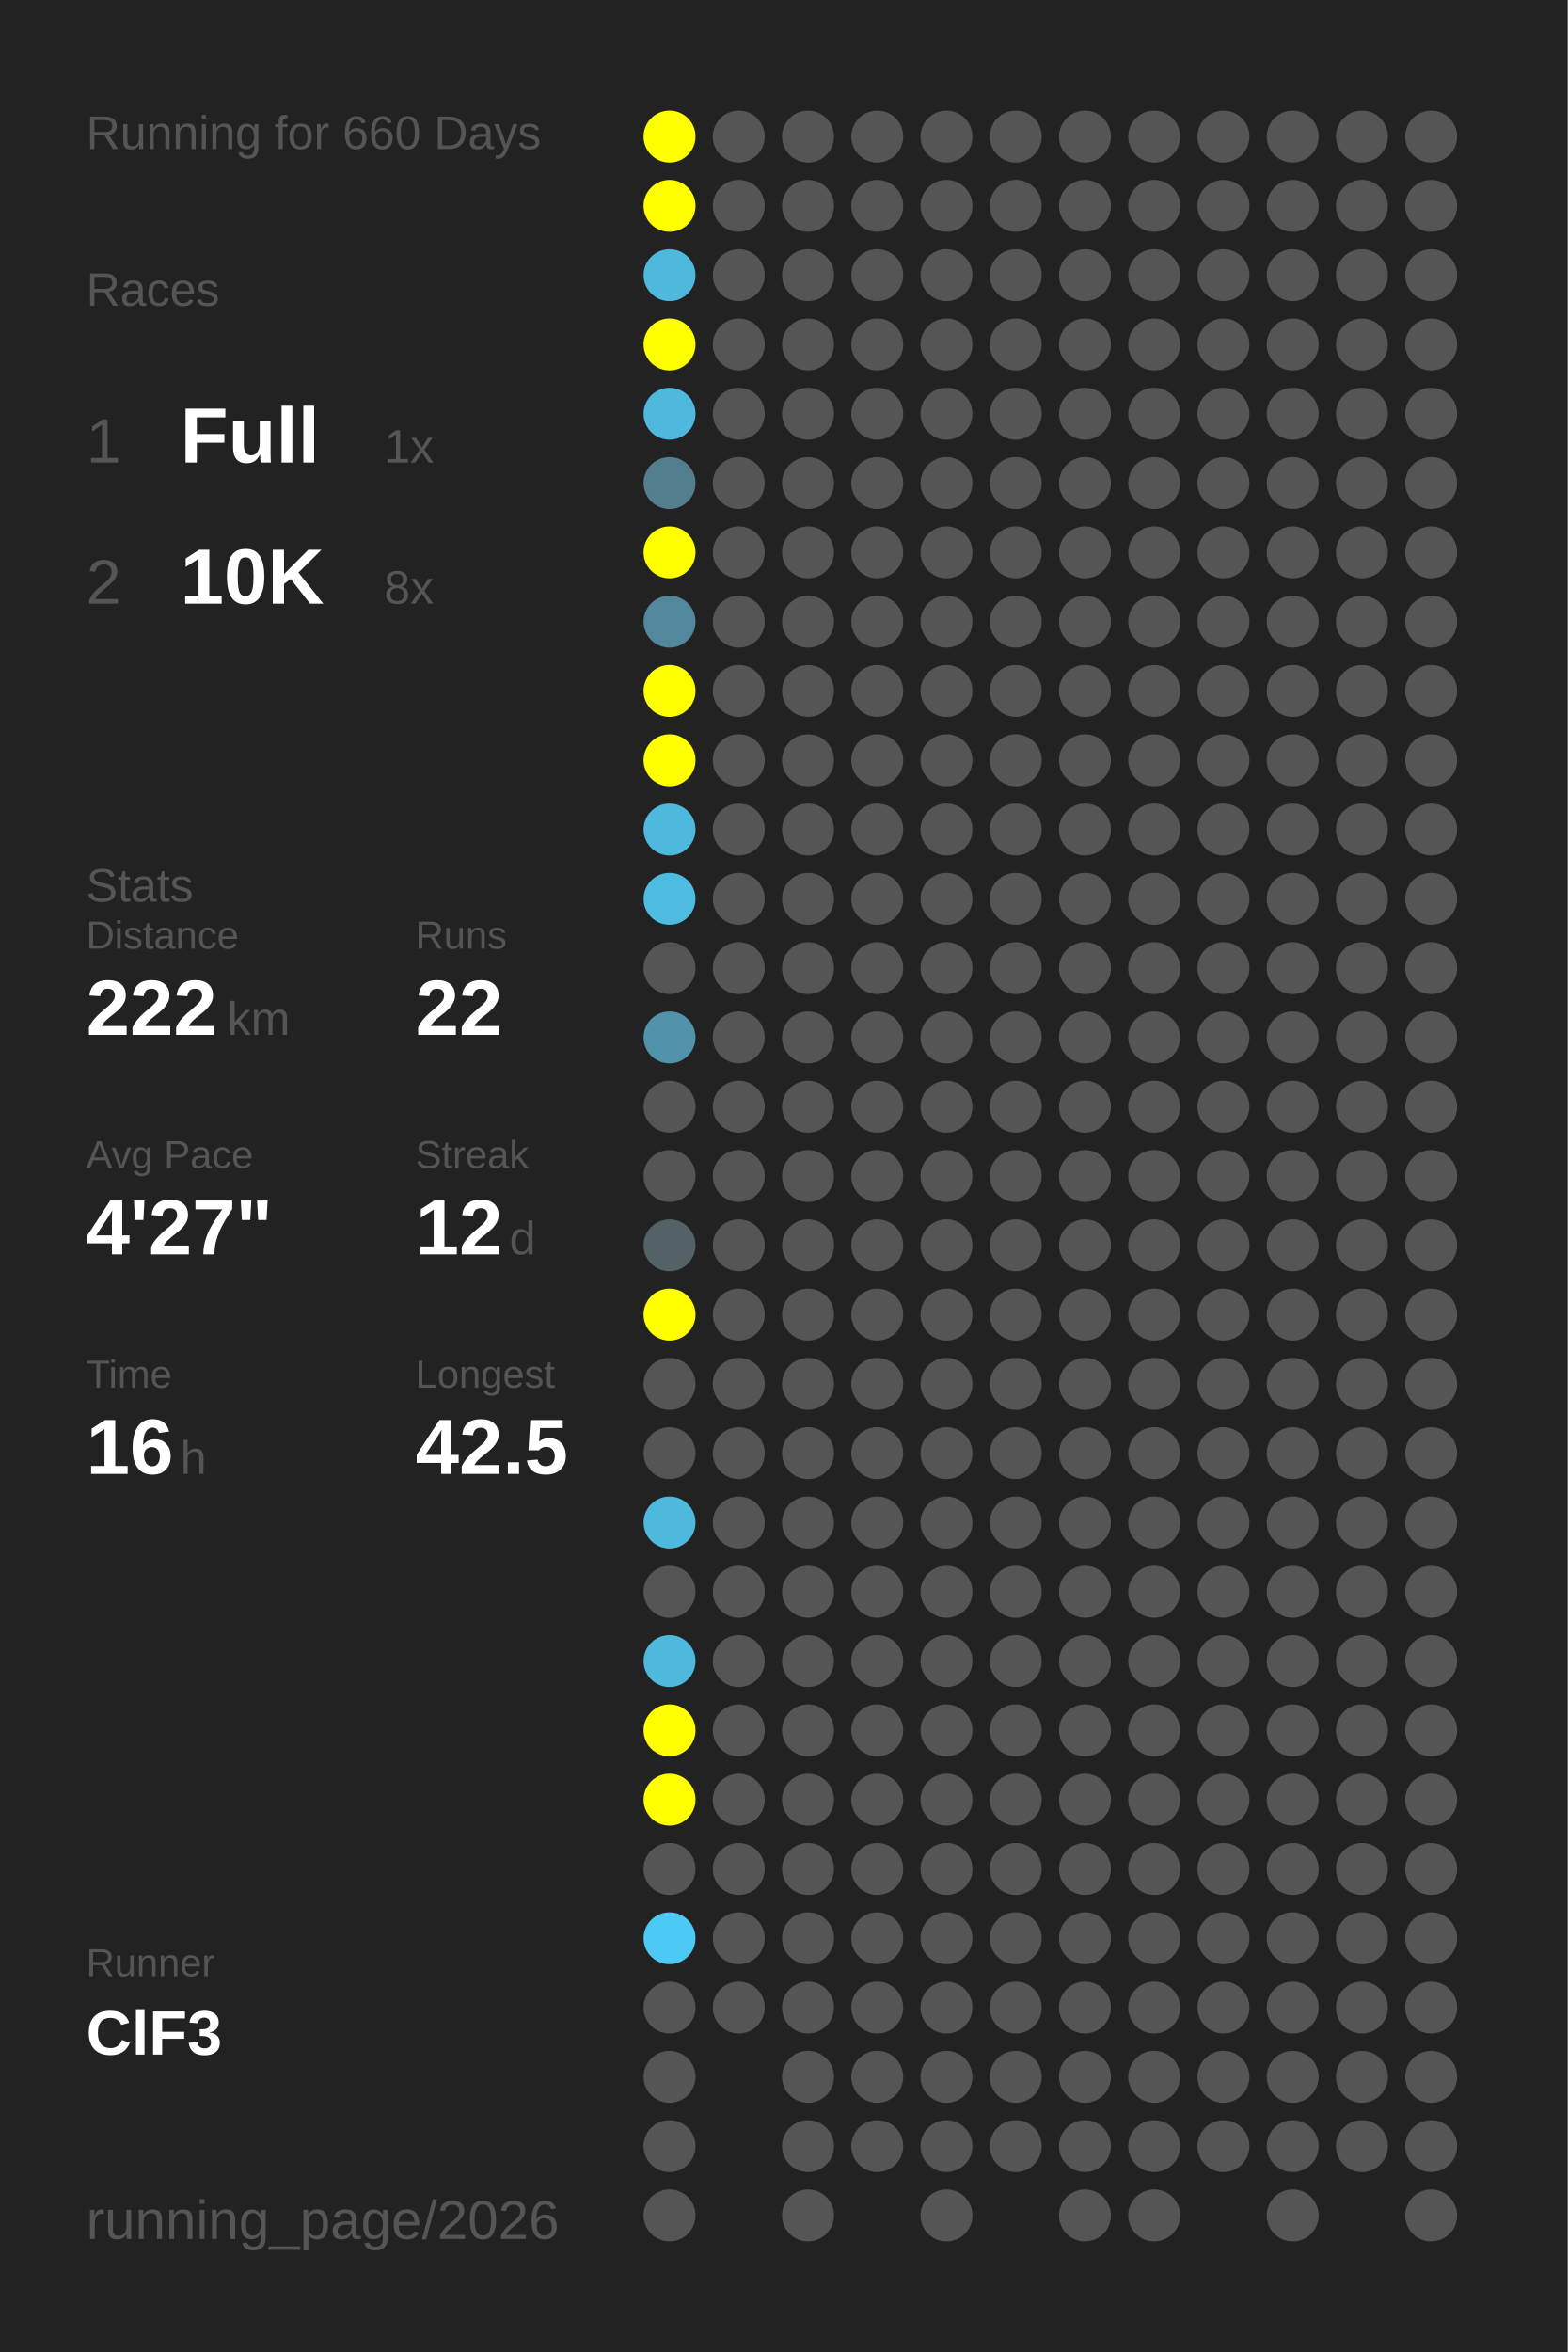
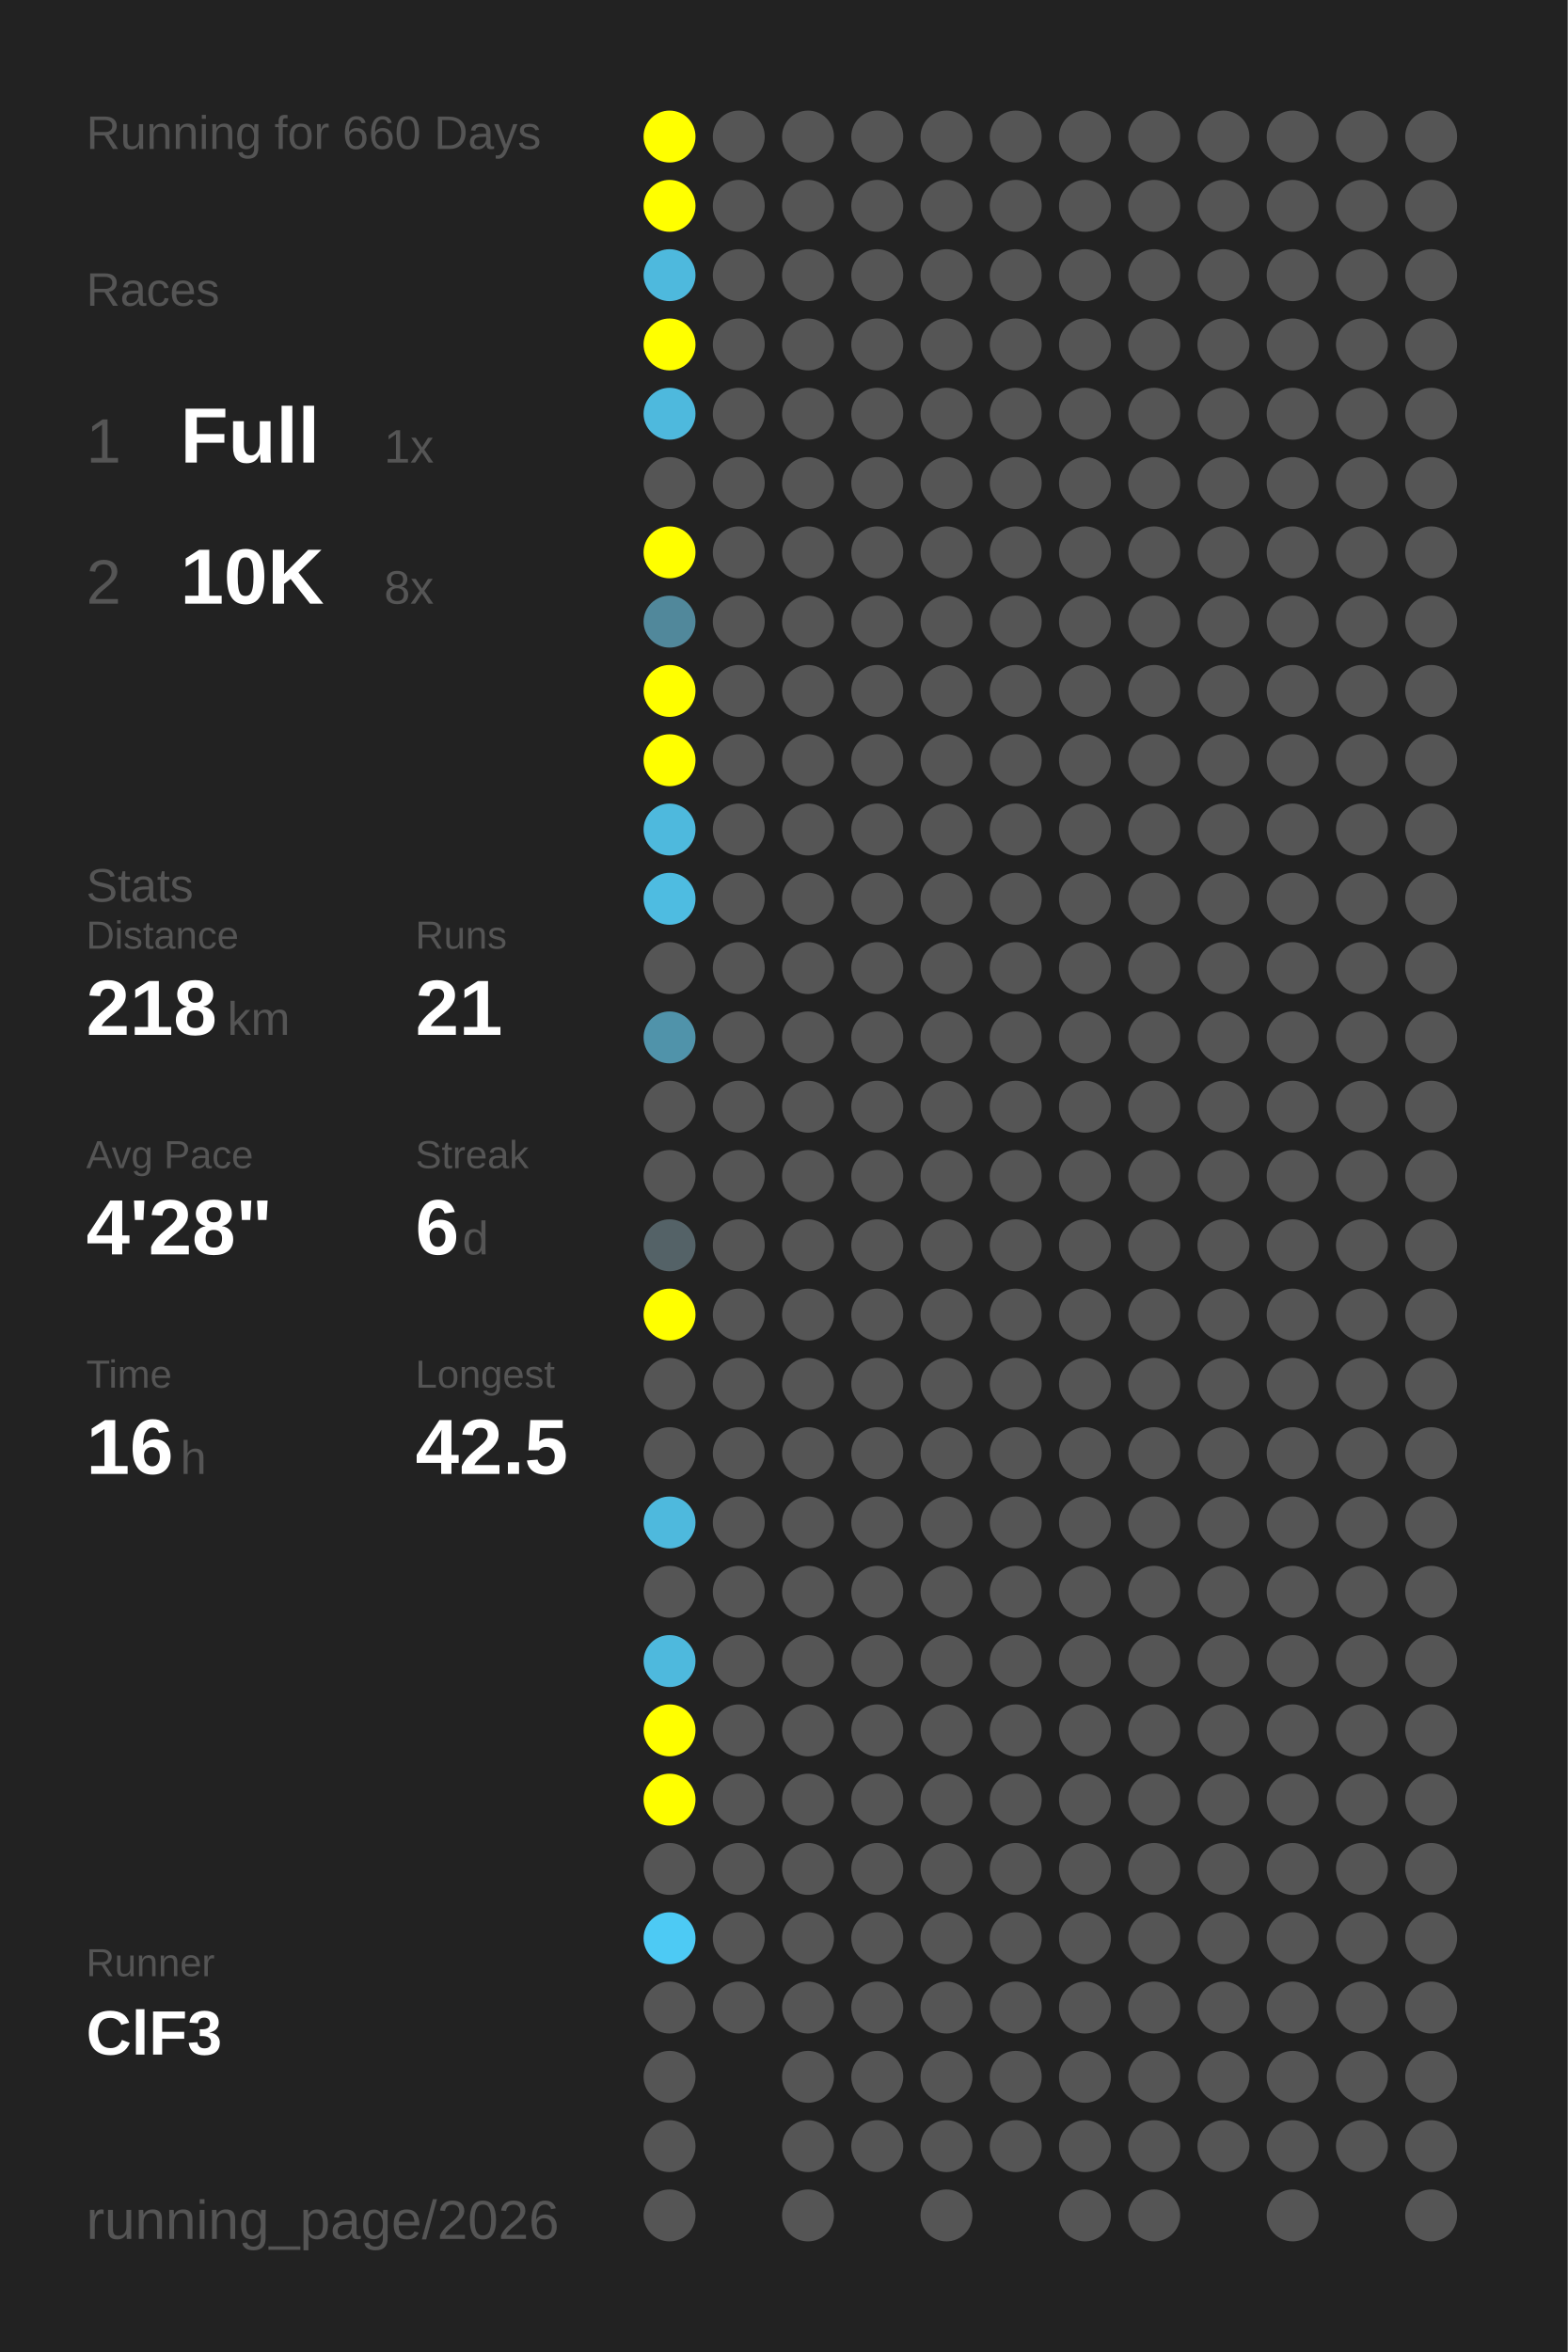
<svg xmlns="http://www.w3.org/2000/svg" baseProfile="full" height="300mm" version="1.1" viewBox="0,0,200,300" width="200mm">
  <defs />
  <rect fill="#222222" height="300" width="200" x="0" y="0" />
  <text fill="#555555" style="font-size:6px; font-family:Arial;" x="11" y="19">Running for 660 Days</text>
  <text fill="#555555" style="font-size:6px; font-family:Arial;" x="11" y="39">Races</text>
  <text fill="#555555" style="font-size:8px; font-family:Arial;" x="11" y="59">1</text>
  <text fill="#FFFFFF" style="font-size:10px; font-family:Arial; font-weight:bold;" x="23" y="59">Full</text>
  <text fill="#555555" style="font-size:6px; font-family:Arial;" x="49" y="59">1x</text>
  <text fill="#555555" style="font-size:8px; font-family:Arial;" x="11" y="77">2</text>
  <text fill="#FFFFFF" style="font-size:10px; font-family:Arial; font-weight:bold;" x="23" y="77">10K</text>
  <text fill="#555555" style="font-size:6px; font-family:Arial;" x="49" y="77">8x</text>
  <text fill="#555555" style="font-size:6px; font-family:Arial;" x="11" y="115">Stats</text>
  <text fill="#555555" style="font-size:5px; font-family:Arial;" x="11" y="121">Distance</text>
-   <text fill="#FFFFFF" style="font-size:10px; font-family:Arial; font-weight:bold;" x="11" y="132">222</text>
+   <text fill="#FFFFFF" style="font-size:10px; font-family:Arial; font-weight:bold;" x="11" y="132">218</text>
  <text fill="#555555" style="font-size:6px; font-family:Arial;" x="29" y="132">km</text>
  <text fill="#555555" style="font-size:5px; font-family:Arial;" x="53" y="121">Runs</text>
-   <text fill="#FFFFFF" style="font-size:10px; font-family:Arial; font-weight:bold;" x="53" y="132">22</text>
+   <text fill="#FFFFFF" style="font-size:10px; font-family:Arial; font-weight:bold;" x="53" y="132">21</text>
  <text fill="#555555" style="font-size:5px; font-family:Arial;" x="11" y="149">Avg Pace</text>
-   <text fill="#FFFFFF" style="font-size:10px; font-family:Arial; font-weight:bold;" x="11" y="160">4'27"</text>
+   <text fill="#FFFFFF" style="font-size:10px; font-family:Arial; font-weight:bold;" x="11" y="160">4'28"</text>
  <text fill="#555555" style="font-size:5px; font-family:Arial;" x="53" y="149">Streak</text>
-   <text fill="#FFFFFF" style="font-size:10px; font-family:Arial; font-weight:bold;" x="53" y="160">12</text>
-   <text fill="#555555" style="font-size:6px; font-family:Arial;" x="65" y="160">d</text>
+   <text fill="#FFFFFF" style="font-size:10px; font-family:Arial; font-weight:bold;" x="53" y="160">6</text>
+   <text fill="#555555" style="font-size:6px; font-family:Arial;" x="59" y="160">d</text>
  <text fill="#555555" style="font-size:5px; font-family:Arial;" x="11" y="177">Time</text>
  <text fill="#FFFFFF" style="font-size:10px; font-family:Arial; font-weight:bold;" x="11" y="188">16</text>
  <text fill="#555555" style="font-size:6px; font-family:Arial;" x="23" y="188">h</text>
  <text fill="#555555" style="font-size:5px; font-family:Arial;" x="53" y="177">Longest</text>
  <text fill="#FFFFFF" style="font-size:10px; font-family:Arial; font-weight:bold;" x="53" y="188">42.5</text>
  <text fill="#555555" style="font-size:5px; font-family:Arial;" x="11" y="252.065">Runner</text>
  <text fill="#FFFFFF" style="font-size:8px; font-family:Arial; font-weight:bold;" x="11" y="262.065">ClF3</text>
  <text fill="#555555" style="font-size:7px; font-family:Arial;" x="11" y="285.581">running_page/2026</text>
  <circle cx="85.417" cy="17.419" fill="#FFFF00" r="3.312" />
  <circle cx="85.417" cy="26.258" fill="#FFFF00" r="3.312" />
  <circle cx="85.417" cy="35.097" fill="#4eb9dd" r="3.312" />
  <circle cx="85.417" cy="43.935" fill="#FFFF00" r="3.312" />
  <circle cx="85.417" cy="52.774" fill="#4eb9dd" r="3.312" />
-   <circle cx="85.417" cy="61.613" fill="#527e8d" r="3.312" />
+   <circle cx="85.417" cy="61.613" fill="#555555" r="3.312" />
  <circle cx="85.417" cy="70.452" fill="#FFFF00" r="3.312" />
  <circle cx="85.417" cy="79.29" fill="#51889b" r="3.312" />
  <circle cx="85.417" cy="88.129" fill="#FFFF00" r="3.312" />
  <circle cx="85.417" cy="96.968" fill="#FFFF00" r="3.312" />
  <circle cx="85.417" cy="105.806" fill="#4eb9dd" r="3.312" />
  <circle cx="85.417" cy="114.645" fill="#4ebce1" r="3.312" />
  <circle cx="85.417" cy="123.484" fill="#555555" r="3.312" />
  <circle cx="85.417" cy="132.323" fill="#5093aa" r="3.312" />
  <circle cx="85.417" cy="141.161" fill="#555555" r="3.312" />
  <circle cx="85.417" cy="150" fill="#555555" r="3.312" />
  <circle cx="85.417" cy="158.839" fill="#546267" r="3.312" />
  <circle cx="85.417" cy="167.677" fill="#FFFF00" r="3.312" />
  <circle cx="85.417" cy="176.516" fill="#555555" r="3.312" />
  <circle cx="85.417" cy="185.355" fill="#555555" r="3.312" />
  <circle cx="85.417" cy="194.194" fill="#4eb9dd" r="3.312" />
  <circle cx="85.417" cy="203.032" fill="#555555" r="3.312" />
  <circle cx="85.417" cy="211.871" fill="#4eb9dd" r="3.312" />
  <circle cx="85.417" cy="220.71" fill="#FFFF00" r="3.312" />
  <circle cx="85.417" cy="229.548" fill="#FFFF00" r="3.312" />
  <circle cx="85.417" cy="238.387" fill="#555555" r="3.312" />
  <circle cx="85.417" cy="247.226" fill="#4dcaf4" r="3.312" />
  <circle cx="85.417" cy="256.065" fill="#555555" r="3.312" />
  <circle cx="85.417" cy="264.903" fill="#555555" r="3.312" />
  <circle cx="85.417" cy="273.742" fill="#555555" r="3.312" />
  <circle cx="85.417" cy="282.581" fill="#555555" r="3.312" />
  <circle cx="94.25" cy="17.419" fill="#555555" r="3.312" />
  <circle cx="94.25" cy="26.258" fill="#555555" r="3.312" />
  <circle cx="94.25" cy="35.097" fill="#555555" r="3.312" />
  <circle cx="94.25" cy="43.935" fill="#555555" r="3.312" />
  <circle cx="94.25" cy="52.774" fill="#555555" r="3.312" />
  <circle cx="94.25" cy="61.613" fill="#555555" r="3.312" />
  <circle cx="94.25" cy="70.452" fill="#555555" r="3.312" />
  <circle cx="94.25" cy="79.29" fill="#555555" r="3.312" />
  <circle cx="94.25" cy="88.129" fill="#555555" r="3.312" />
  <circle cx="94.25" cy="96.968" fill="#555555" r="3.312" />
  <circle cx="94.25" cy="105.806" fill="#555555" r="3.312" />
  <circle cx="94.25" cy="114.645" fill="#555555" r="3.312" />
  <circle cx="94.25" cy="123.484" fill="#555555" r="3.312" />
  <circle cx="94.25" cy="132.323" fill="#555555" r="3.312" />
  <circle cx="94.25" cy="141.161" fill="#555555" r="3.312" />
  <circle cx="94.25" cy="150" fill="#555555" r="3.312" />
  <circle cx="94.25" cy="158.839" fill="#555555" r="3.312" />
  <circle cx="94.25" cy="167.677" fill="#555555" r="3.312" />
  <circle cx="94.25" cy="176.516" fill="#555555" r="3.312" />
  <circle cx="94.25" cy="185.355" fill="#555555" r="3.312" />
  <circle cx="94.25" cy="194.194" fill="#555555" r="3.312" />
  <circle cx="94.25" cy="203.032" fill="#555555" r="3.312" />
  <circle cx="94.25" cy="211.871" fill="#555555" r="3.312" />
  <circle cx="94.25" cy="220.71" fill="#555555" r="3.312" />
  <circle cx="94.25" cy="229.548" fill="#555555" r="3.312" />
  <circle cx="94.25" cy="238.387" fill="#555555" r="3.312" />
  <circle cx="94.25" cy="247.226" fill="#555555" r="3.312" />
  <circle cx="94.25" cy="256.065" fill="#555555" r="3.312" />
  <circle cx="103.083" cy="17.419" fill="#555555" r="3.312" />
  <circle cx="103.083" cy="26.258" fill="#555555" r="3.312" />
  <circle cx="103.083" cy="35.097" fill="#555555" r="3.312" />
  <circle cx="103.083" cy="43.935" fill="#555555" r="3.312" />
  <circle cx="103.083" cy="52.774" fill="#555555" r="3.312" />
  <circle cx="103.083" cy="61.613" fill="#555555" r="3.312" />
  <circle cx="103.083" cy="70.452" fill="#555555" r="3.312" />
  <circle cx="103.083" cy="79.29" fill="#555555" r="3.312" />
  <circle cx="103.083" cy="88.129" fill="#555555" r="3.312" />
  <circle cx="103.083" cy="96.968" fill="#555555" r="3.312" />
  <circle cx="103.083" cy="105.806" fill="#555555" r="3.312" />
  <circle cx="103.083" cy="114.645" fill="#555555" r="3.312" />
  <circle cx="103.083" cy="123.484" fill="#555555" r="3.312" />
  <circle cx="103.083" cy="132.323" fill="#555555" r="3.312" />
  <circle cx="103.083" cy="141.161" fill="#555555" r="3.312" />
  <circle cx="103.083" cy="150" fill="#555555" r="3.312" />
  <circle cx="103.083" cy="158.839" fill="#555555" r="3.312" />
  <circle cx="103.083" cy="167.677" fill="#555555" r="3.312" />
  <circle cx="103.083" cy="176.516" fill="#555555" r="3.312" />
  <circle cx="103.083" cy="185.355" fill="#555555" r="3.312" />
  <circle cx="103.083" cy="194.194" fill="#555555" r="3.312" />
  <circle cx="103.083" cy="203.032" fill="#555555" r="3.312" />
  <circle cx="103.083" cy="211.871" fill="#555555" r="3.312" />
  <circle cx="103.083" cy="220.71" fill="#555555" r="3.312" />
  <circle cx="103.083" cy="229.548" fill="#555555" r="3.312" />
  <circle cx="103.083" cy="238.387" fill="#555555" r="3.312" />
  <circle cx="103.083" cy="247.226" fill="#555555" r="3.312" />
  <circle cx="103.083" cy="256.065" fill="#555555" r="3.312" />
  <circle cx="103.083" cy="264.903" fill="#555555" r="3.312" />
  <circle cx="103.083" cy="273.742" fill="#555555" r="3.312" />
  <circle cx="103.083" cy="282.581" fill="#555555" r="3.312" />
  <circle cx="111.917" cy="17.419" fill="#555555" r="3.312" />
  <circle cx="111.917" cy="26.258" fill="#555555" r="3.312" />
  <circle cx="111.917" cy="35.097" fill="#555555" r="3.312" />
  <circle cx="111.917" cy="43.935" fill="#555555" r="3.312" />
  <circle cx="111.917" cy="52.774" fill="#555555" r="3.312" />
  <circle cx="111.917" cy="61.613" fill="#555555" r="3.312" />
  <circle cx="111.917" cy="70.452" fill="#555555" r="3.312" />
  <circle cx="111.917" cy="79.29" fill="#555555" r="3.312" />
  <circle cx="111.917" cy="88.129" fill="#555555" r="3.312" />
  <circle cx="111.917" cy="96.968" fill="#555555" r="3.312" />
  <circle cx="111.917" cy="105.806" fill="#555555" r="3.312" />
  <circle cx="111.917" cy="114.645" fill="#555555" r="3.312" />
  <circle cx="111.917" cy="123.484" fill="#555555" r="3.312" />
  <circle cx="111.917" cy="132.323" fill="#555555" r="3.312" />
  <circle cx="111.917" cy="141.161" fill="#555555" r="3.312" />
  <circle cx="111.917" cy="150" fill="#555555" r="3.312" />
  <circle cx="111.917" cy="158.839" fill="#555555" r="3.312" />
  <circle cx="111.917" cy="167.677" fill="#555555" r="3.312" />
  <circle cx="111.917" cy="176.516" fill="#555555" r="3.312" />
  <circle cx="111.917" cy="185.355" fill="#555555" r="3.312" />
  <circle cx="111.917" cy="194.194" fill="#555555" r="3.312" />
  <circle cx="111.917" cy="203.032" fill="#555555" r="3.312" />
  <circle cx="111.917" cy="211.871" fill="#555555" r="3.312" />
  <circle cx="111.917" cy="220.71" fill="#555555" r="3.312" />
  <circle cx="111.917" cy="229.548" fill="#555555" r="3.312" />
  <circle cx="111.917" cy="238.387" fill="#555555" r="3.312" />
  <circle cx="111.917" cy="247.226" fill="#555555" r="3.312" />
  <circle cx="111.917" cy="256.065" fill="#555555" r="3.312" />
  <circle cx="111.917" cy="264.903" fill="#555555" r="3.312" />
  <circle cx="111.917" cy="273.742" fill="#555555" r="3.312" />
  <circle cx="120.75" cy="17.419" fill="#555555" r="3.312" />
  <circle cx="120.75" cy="26.258" fill="#555555" r="3.312" />
  <circle cx="120.75" cy="35.097" fill="#555555" r="3.312" />
  <circle cx="120.75" cy="43.935" fill="#555555" r="3.312" />
  <circle cx="120.75" cy="52.774" fill="#555555" r="3.312" />
  <circle cx="120.75" cy="61.613" fill="#555555" r="3.312" />
  <circle cx="120.75" cy="70.452" fill="#555555" r="3.312" />
  <circle cx="120.75" cy="79.29" fill="#555555" r="3.312" />
  <circle cx="120.75" cy="88.129" fill="#555555" r="3.312" />
  <circle cx="120.75" cy="96.968" fill="#555555" r="3.312" />
  <circle cx="120.75" cy="105.806" fill="#555555" r="3.312" />
  <circle cx="120.75" cy="114.645" fill="#555555" r="3.312" />
  <circle cx="120.75" cy="123.484" fill="#555555" r="3.312" />
  <circle cx="120.75" cy="132.323" fill="#555555" r="3.312" />
  <circle cx="120.75" cy="141.161" fill="#555555" r="3.312" />
  <circle cx="120.75" cy="150" fill="#555555" r="3.312" />
  <circle cx="120.75" cy="158.839" fill="#555555" r="3.312" />
  <circle cx="120.75" cy="167.677" fill="#555555" r="3.312" />
  <circle cx="120.75" cy="176.516" fill="#555555" r="3.312" />
  <circle cx="120.75" cy="185.355" fill="#555555" r="3.312" />
  <circle cx="120.75" cy="194.194" fill="#555555" r="3.312" />
  <circle cx="120.75" cy="203.032" fill="#555555" r="3.312" />
  <circle cx="120.75" cy="211.871" fill="#555555" r="3.312" />
  <circle cx="120.75" cy="220.71" fill="#555555" r="3.312" />
  <circle cx="120.75" cy="229.548" fill="#555555" r="3.312" />
  <circle cx="120.75" cy="238.387" fill="#555555" r="3.312" />
  <circle cx="120.75" cy="247.226" fill="#555555" r="3.312" />
  <circle cx="120.75" cy="256.065" fill="#555555" r="3.312" />
  <circle cx="120.75" cy="264.903" fill="#555555" r="3.312" />
  <circle cx="120.75" cy="273.742" fill="#555555" r="3.312" />
  <circle cx="120.75" cy="282.581" fill="#555555" r="3.312" />
  <circle cx="129.583" cy="17.419" fill="#555555" r="3.312" />
  <circle cx="129.583" cy="26.258" fill="#555555" r="3.312" />
  <circle cx="129.583" cy="35.097" fill="#555555" r="3.312" />
  <circle cx="129.583" cy="43.935" fill="#555555" r="3.312" />
  <circle cx="129.583" cy="52.774" fill="#555555" r="3.312" />
  <circle cx="129.583" cy="61.613" fill="#555555" r="3.312" />
  <circle cx="129.583" cy="70.452" fill="#555555" r="3.312" />
  <circle cx="129.583" cy="79.29" fill="#555555" r="3.312" />
  <circle cx="129.583" cy="88.129" fill="#555555" r="3.312" />
  <circle cx="129.583" cy="96.968" fill="#555555" r="3.312" />
  <circle cx="129.583" cy="105.806" fill="#555555" r="3.312" />
  <circle cx="129.583" cy="114.645" fill="#555555" r="3.312" />
  <circle cx="129.583" cy="123.484" fill="#555555" r="3.312" />
  <circle cx="129.583" cy="132.323" fill="#555555" r="3.312" />
  <circle cx="129.583" cy="141.161" fill="#555555" r="3.312" />
  <circle cx="129.583" cy="150" fill="#555555" r="3.312" />
  <circle cx="129.583" cy="158.839" fill="#555555" r="3.312" />
  <circle cx="129.583" cy="167.677" fill="#555555" r="3.312" />
  <circle cx="129.583" cy="176.516" fill="#555555" r="3.312" />
  <circle cx="129.583" cy="185.355" fill="#555555" r="3.312" />
  <circle cx="129.583" cy="194.194" fill="#555555" r="3.312" />
  <circle cx="129.583" cy="203.032" fill="#555555" r="3.312" />
  <circle cx="129.583" cy="211.871" fill="#555555" r="3.312" />
  <circle cx="129.583" cy="220.71" fill="#555555" r="3.312" />
  <circle cx="129.583" cy="229.548" fill="#555555" r="3.312" />
  <circle cx="129.583" cy="238.387" fill="#555555" r="3.312" />
  <circle cx="129.583" cy="247.226" fill="#555555" r="3.312" />
  <circle cx="129.583" cy="256.065" fill="#555555" r="3.312" />
  <circle cx="129.583" cy="264.903" fill="#555555" r="3.312" />
  <circle cx="129.583" cy="273.742" fill="#555555" r="3.312" />
  <circle cx="138.417" cy="17.419" fill="#555555" r="3.312" />
  <circle cx="138.417" cy="26.258" fill="#555555" r="3.312" />
  <circle cx="138.417" cy="35.097" fill="#555555" r="3.312" />
  <circle cx="138.417" cy="43.935" fill="#555555" r="3.312" />
  <circle cx="138.417" cy="52.774" fill="#555555" r="3.312" />
  <circle cx="138.417" cy="61.613" fill="#555555" r="3.312" />
  <circle cx="138.417" cy="70.452" fill="#555555" r="3.312" />
  <circle cx="138.417" cy="79.29" fill="#555555" r="3.312" />
  <circle cx="138.417" cy="88.129" fill="#555555" r="3.312" />
  <circle cx="138.417" cy="96.968" fill="#555555" r="3.312" />
  <circle cx="138.417" cy="105.806" fill="#555555" r="3.312" />
  <circle cx="138.417" cy="114.645" fill="#555555" r="3.312" />
  <circle cx="138.417" cy="123.484" fill="#555555" r="3.312" />
  <circle cx="138.417" cy="132.323" fill="#555555" r="3.312" />
  <circle cx="138.417" cy="141.161" fill="#555555" r="3.312" />
  <circle cx="138.417" cy="150" fill="#555555" r="3.312" />
  <circle cx="138.417" cy="158.839" fill="#555555" r="3.312" />
  <circle cx="138.417" cy="167.677" fill="#555555" r="3.312" />
  <circle cx="138.417" cy="176.516" fill="#555555" r="3.312" />
  <circle cx="138.417" cy="185.355" fill="#555555" r="3.312" />
  <circle cx="138.417" cy="194.194" fill="#555555" r="3.312" />
  <circle cx="138.417" cy="203.032" fill="#555555" r="3.312" />
  <circle cx="138.417" cy="211.871" fill="#555555" r="3.312" />
  <circle cx="138.417" cy="220.71" fill="#555555" r="3.312" />
  <circle cx="138.417" cy="229.548" fill="#555555" r="3.312" />
  <circle cx="138.417" cy="238.387" fill="#555555" r="3.312" />
  <circle cx="138.417" cy="247.226" fill="#555555" r="3.312" />
  <circle cx="138.417" cy="256.065" fill="#555555" r="3.312" />
  <circle cx="138.417" cy="264.903" fill="#555555" r="3.312" />
  <circle cx="138.417" cy="273.742" fill="#555555" r="3.312" />
  <circle cx="138.417" cy="282.581" fill="#555555" r="3.312" />
  <circle cx="147.25" cy="17.419" fill="#555555" r="3.312" />
  <circle cx="147.25" cy="26.258" fill="#555555" r="3.312" />
  <circle cx="147.25" cy="35.097" fill="#555555" r="3.312" />
  <circle cx="147.25" cy="43.935" fill="#555555" r="3.312" />
  <circle cx="147.25" cy="52.774" fill="#555555" r="3.312" />
  <circle cx="147.25" cy="61.613" fill="#555555" r="3.312" />
  <circle cx="147.25" cy="70.452" fill="#555555" r="3.312" />
  <circle cx="147.25" cy="79.29" fill="#555555" r="3.312" />
  <circle cx="147.25" cy="88.129" fill="#555555" r="3.312" />
  <circle cx="147.25" cy="96.968" fill="#555555" r="3.312" />
  <circle cx="147.25" cy="105.806" fill="#555555" r="3.312" />
  <circle cx="147.25" cy="114.645" fill="#555555" r="3.312" />
  <circle cx="147.25" cy="123.484" fill="#555555" r="3.312" />
  <circle cx="147.25" cy="132.323" fill="#555555" r="3.312" />
  <circle cx="147.25" cy="141.161" fill="#555555" r="3.312" />
  <circle cx="147.25" cy="150" fill="#555555" r="3.312" />
  <circle cx="147.25" cy="158.839" fill="#555555" r="3.312" />
  <circle cx="147.25" cy="167.677" fill="#555555" r="3.312" />
  <circle cx="147.25" cy="176.516" fill="#555555" r="3.312" />
  <circle cx="147.25" cy="185.355" fill="#555555" r="3.312" />
  <circle cx="147.25" cy="194.194" fill="#555555" r="3.312" />
  <circle cx="147.25" cy="203.032" fill="#555555" r="3.312" />
  <circle cx="147.25" cy="211.871" fill="#555555" r="3.312" />
  <circle cx="147.25" cy="220.71" fill="#555555" r="3.312" />
  <circle cx="147.25" cy="229.548" fill="#555555" r="3.312" />
  <circle cx="147.25" cy="238.387" fill="#555555" r="3.312" />
  <circle cx="147.25" cy="247.226" fill="#555555" r="3.312" />
  <circle cx="147.25" cy="256.065" fill="#555555" r="3.312" />
  <circle cx="147.25" cy="264.903" fill="#555555" r="3.312" />
  <circle cx="147.25" cy="273.742" fill="#555555" r="3.312" />
  <circle cx="147.25" cy="282.581" fill="#555555" r="3.312" />
  <circle cx="156.083" cy="17.419" fill="#555555" r="3.312" />
  <circle cx="156.083" cy="26.258" fill="#555555" r="3.312" />
  <circle cx="156.083" cy="35.097" fill="#555555" r="3.312" />
  <circle cx="156.083" cy="43.935" fill="#555555" r="3.312" />
  <circle cx="156.083" cy="52.774" fill="#555555" r="3.312" />
  <circle cx="156.083" cy="61.613" fill="#555555" r="3.312" />
  <circle cx="156.083" cy="70.452" fill="#555555" r="3.312" />
  <circle cx="156.083" cy="79.29" fill="#555555" r="3.312" />
  <circle cx="156.083" cy="88.129" fill="#555555" r="3.312" />
  <circle cx="156.083" cy="96.968" fill="#555555" r="3.312" />
  <circle cx="156.083" cy="105.806" fill="#555555" r="3.312" />
  <circle cx="156.083" cy="114.645" fill="#555555" r="3.312" />
  <circle cx="156.083" cy="123.484" fill="#555555" r="3.312" />
  <circle cx="156.083" cy="132.323" fill="#555555" r="3.312" />
  <circle cx="156.083" cy="141.161" fill="#555555" r="3.312" />
  <circle cx="156.083" cy="150" fill="#555555" r="3.312" />
  <circle cx="156.083" cy="158.839" fill="#555555" r="3.312" />
  <circle cx="156.083" cy="167.677" fill="#555555" r="3.312" />
  <circle cx="156.083" cy="176.516" fill="#555555" r="3.312" />
  <circle cx="156.083" cy="185.355" fill="#555555" r="3.312" />
  <circle cx="156.083" cy="194.194" fill="#555555" r="3.312" />
  <circle cx="156.083" cy="203.032" fill="#555555" r="3.312" />
  <circle cx="156.083" cy="211.871" fill="#555555" r="3.312" />
  <circle cx="156.083" cy="220.71" fill="#555555" r="3.312" />
  <circle cx="156.083" cy="229.548" fill="#555555" r="3.312" />
  <circle cx="156.083" cy="238.387" fill="#555555" r="3.312" />
  <circle cx="156.083" cy="247.226" fill="#555555" r="3.312" />
  <circle cx="156.083" cy="256.065" fill="#555555" r="3.312" />
  <circle cx="156.083" cy="264.903" fill="#555555" r="3.312" />
  <circle cx="156.083" cy="273.742" fill="#555555" r="3.312" />
  <circle cx="164.917" cy="17.419" fill="#555555" r="3.312" />
  <circle cx="164.917" cy="26.258" fill="#555555" r="3.312" />
  <circle cx="164.917" cy="35.097" fill="#555555" r="3.312" />
  <circle cx="164.917" cy="43.935" fill="#555555" r="3.312" />
  <circle cx="164.917" cy="52.774" fill="#555555" r="3.312" />
  <circle cx="164.917" cy="61.613" fill="#555555" r="3.312" />
  <circle cx="164.917" cy="70.452" fill="#555555" r="3.312" />
  <circle cx="164.917" cy="79.29" fill="#555555" r="3.312" />
  <circle cx="164.917" cy="88.129" fill="#555555" r="3.312" />
  <circle cx="164.917" cy="96.968" fill="#555555" r="3.312" />
  <circle cx="164.917" cy="105.806" fill="#555555" r="3.312" />
  <circle cx="164.917" cy="114.645" fill="#555555" r="3.312" />
  <circle cx="164.917" cy="123.484" fill="#555555" r="3.312" />
  <circle cx="164.917" cy="132.323" fill="#555555" r="3.312" />
  <circle cx="164.917" cy="141.161" fill="#555555" r="3.312" />
  <circle cx="164.917" cy="150" fill="#555555" r="3.312" />
  <circle cx="164.917" cy="158.839" fill="#555555" r="3.312" />
  <circle cx="164.917" cy="167.677" fill="#555555" r="3.312" />
  <circle cx="164.917" cy="176.516" fill="#555555" r="3.312" />
  <circle cx="164.917" cy="185.355" fill="#555555" r="3.312" />
  <circle cx="164.917" cy="194.194" fill="#555555" r="3.312" />
  <circle cx="164.917" cy="203.032" fill="#555555" r="3.312" />
  <circle cx="164.917" cy="211.871" fill="#555555" r="3.312" />
  <circle cx="164.917" cy="220.71" fill="#555555" r="3.312" />
  <circle cx="164.917" cy="229.548" fill="#555555" r="3.312" />
  <circle cx="164.917" cy="238.387" fill="#555555" r="3.312" />
  <circle cx="164.917" cy="247.226" fill="#555555" r="3.312" />
  <circle cx="164.917" cy="256.065" fill="#555555" r="3.312" />
  <circle cx="164.917" cy="264.903" fill="#555555" r="3.312" />
  <circle cx="164.917" cy="273.742" fill="#555555" r="3.312" />
  <circle cx="164.917" cy="282.581" fill="#555555" r="3.312" />
  <circle cx="173.75" cy="17.419" fill="#555555" r="3.312" />
  <circle cx="173.75" cy="26.258" fill="#555555" r="3.312" />
  <circle cx="173.75" cy="35.097" fill="#555555" r="3.312" />
  <circle cx="173.75" cy="43.935" fill="#555555" r="3.312" />
  <circle cx="173.75" cy="52.774" fill="#555555" r="3.312" />
  <circle cx="173.75" cy="61.613" fill="#555555" r="3.312" />
  <circle cx="173.75" cy="70.452" fill="#555555" r="3.312" />
  <circle cx="173.75" cy="79.29" fill="#555555" r="3.312" />
  <circle cx="173.75" cy="88.129" fill="#555555" r="3.312" />
  <circle cx="173.75" cy="96.968" fill="#555555" r="3.312" />
  <circle cx="173.75" cy="105.806" fill="#555555" r="3.312" />
  <circle cx="173.75" cy="114.645" fill="#555555" r="3.312" />
  <circle cx="173.75" cy="123.484" fill="#555555" r="3.312" />
  <circle cx="173.75" cy="132.323" fill="#555555" r="3.312" />
  <circle cx="173.75" cy="141.161" fill="#555555" r="3.312" />
  <circle cx="173.75" cy="150" fill="#555555" r="3.312" />
  <circle cx="173.75" cy="158.839" fill="#555555" r="3.312" />
  <circle cx="173.75" cy="167.677" fill="#555555" r="3.312" />
  <circle cx="173.75" cy="176.516" fill="#555555" r="3.312" />
  <circle cx="173.75" cy="185.355" fill="#555555" r="3.312" />
  <circle cx="173.75" cy="194.194" fill="#555555" r="3.312" />
  <circle cx="173.75" cy="203.032" fill="#555555" r="3.312" />
  <circle cx="173.75" cy="211.871" fill="#555555" r="3.312" />
  <circle cx="173.75" cy="220.71" fill="#555555" r="3.312" />
  <circle cx="173.75" cy="229.548" fill="#555555" r="3.312" />
  <circle cx="173.75" cy="238.387" fill="#555555" r="3.312" />
  <circle cx="173.75" cy="247.226" fill="#555555" r="3.312" />
  <circle cx="173.75" cy="256.065" fill="#555555" r="3.312" />
  <circle cx="173.75" cy="264.903" fill="#555555" r="3.312" />
  <circle cx="173.75" cy="273.742" fill="#555555" r="3.312" />
  <circle cx="182.583" cy="17.419" fill="#555555" r="3.312" />
  <circle cx="182.583" cy="26.258" fill="#555555" r="3.312" />
  <circle cx="182.583" cy="35.097" fill="#555555" r="3.312" />
  <circle cx="182.583" cy="43.935" fill="#555555" r="3.312" />
  <circle cx="182.583" cy="52.774" fill="#555555" r="3.312" />
  <circle cx="182.583" cy="61.613" fill="#555555" r="3.312" />
  <circle cx="182.583" cy="70.452" fill="#555555" r="3.312" />
  <circle cx="182.583" cy="79.29" fill="#555555" r="3.312" />
  <circle cx="182.583" cy="88.129" fill="#555555" r="3.312" />
  <circle cx="182.583" cy="96.968" fill="#555555" r="3.312" />
  <circle cx="182.583" cy="105.806" fill="#555555" r="3.312" />
  <circle cx="182.583" cy="114.645" fill="#555555" r="3.312" />
  <circle cx="182.583" cy="123.484" fill="#555555" r="3.312" />
  <circle cx="182.583" cy="132.323" fill="#555555" r="3.312" />
  <circle cx="182.583" cy="141.161" fill="#555555" r="3.312" />
  <circle cx="182.583" cy="150" fill="#555555" r="3.312" />
  <circle cx="182.583" cy="158.839" fill="#555555" r="3.312" />
  <circle cx="182.583" cy="167.677" fill="#555555" r="3.312" />
  <circle cx="182.583" cy="176.516" fill="#555555" r="3.312" />
  <circle cx="182.583" cy="185.355" fill="#555555" r="3.312" />
  <circle cx="182.583" cy="194.194" fill="#555555" r="3.312" />
  <circle cx="182.583" cy="203.032" fill="#555555" r="3.312" />
  <circle cx="182.583" cy="211.871" fill="#555555" r="3.312" />
  <circle cx="182.583" cy="220.71" fill="#555555" r="3.312" />
  <circle cx="182.583" cy="229.548" fill="#555555" r="3.312" />
  <circle cx="182.583" cy="238.387" fill="#555555" r="3.312" />
  <circle cx="182.583" cy="247.226" fill="#555555" r="3.312" />
  <circle cx="182.583" cy="256.065" fill="#555555" r="3.312" />
  <circle cx="182.583" cy="264.903" fill="#555555" r="3.312" />
  <circle cx="182.583" cy="273.742" fill="#555555" r="3.312" />
  <circle cx="182.583" cy="282.581" fill="#555555" r="3.312" />
</svg>
